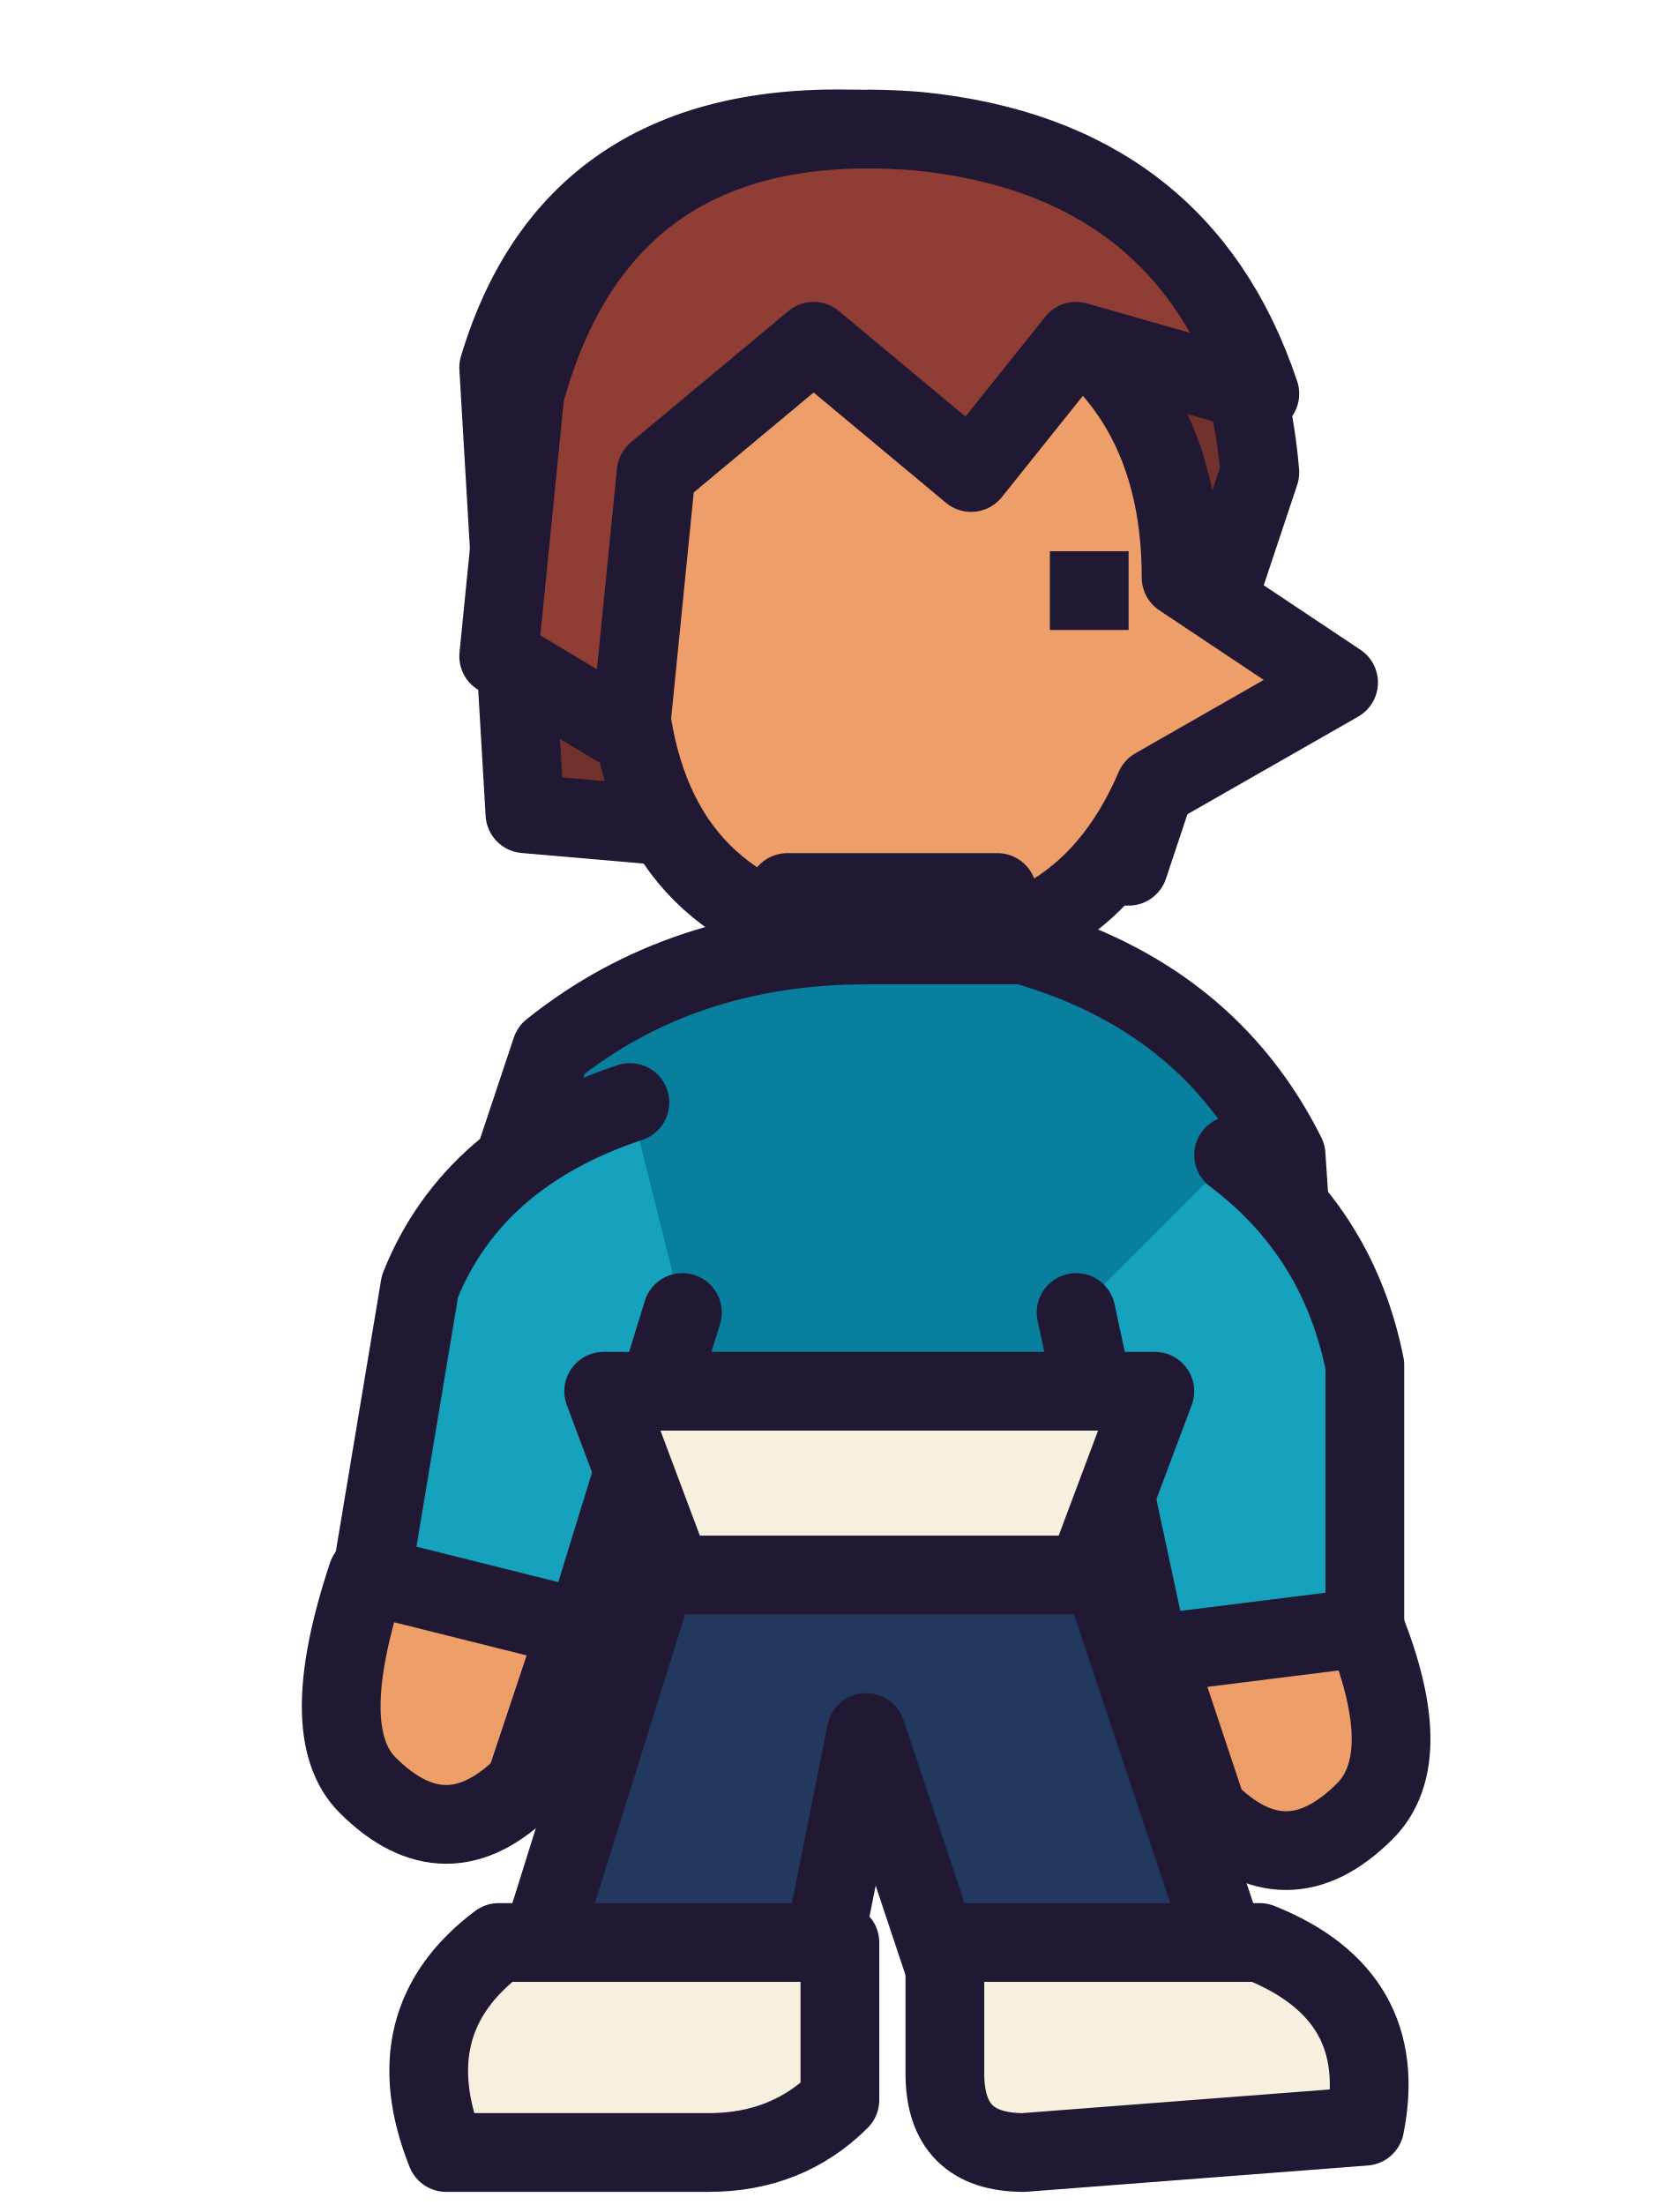
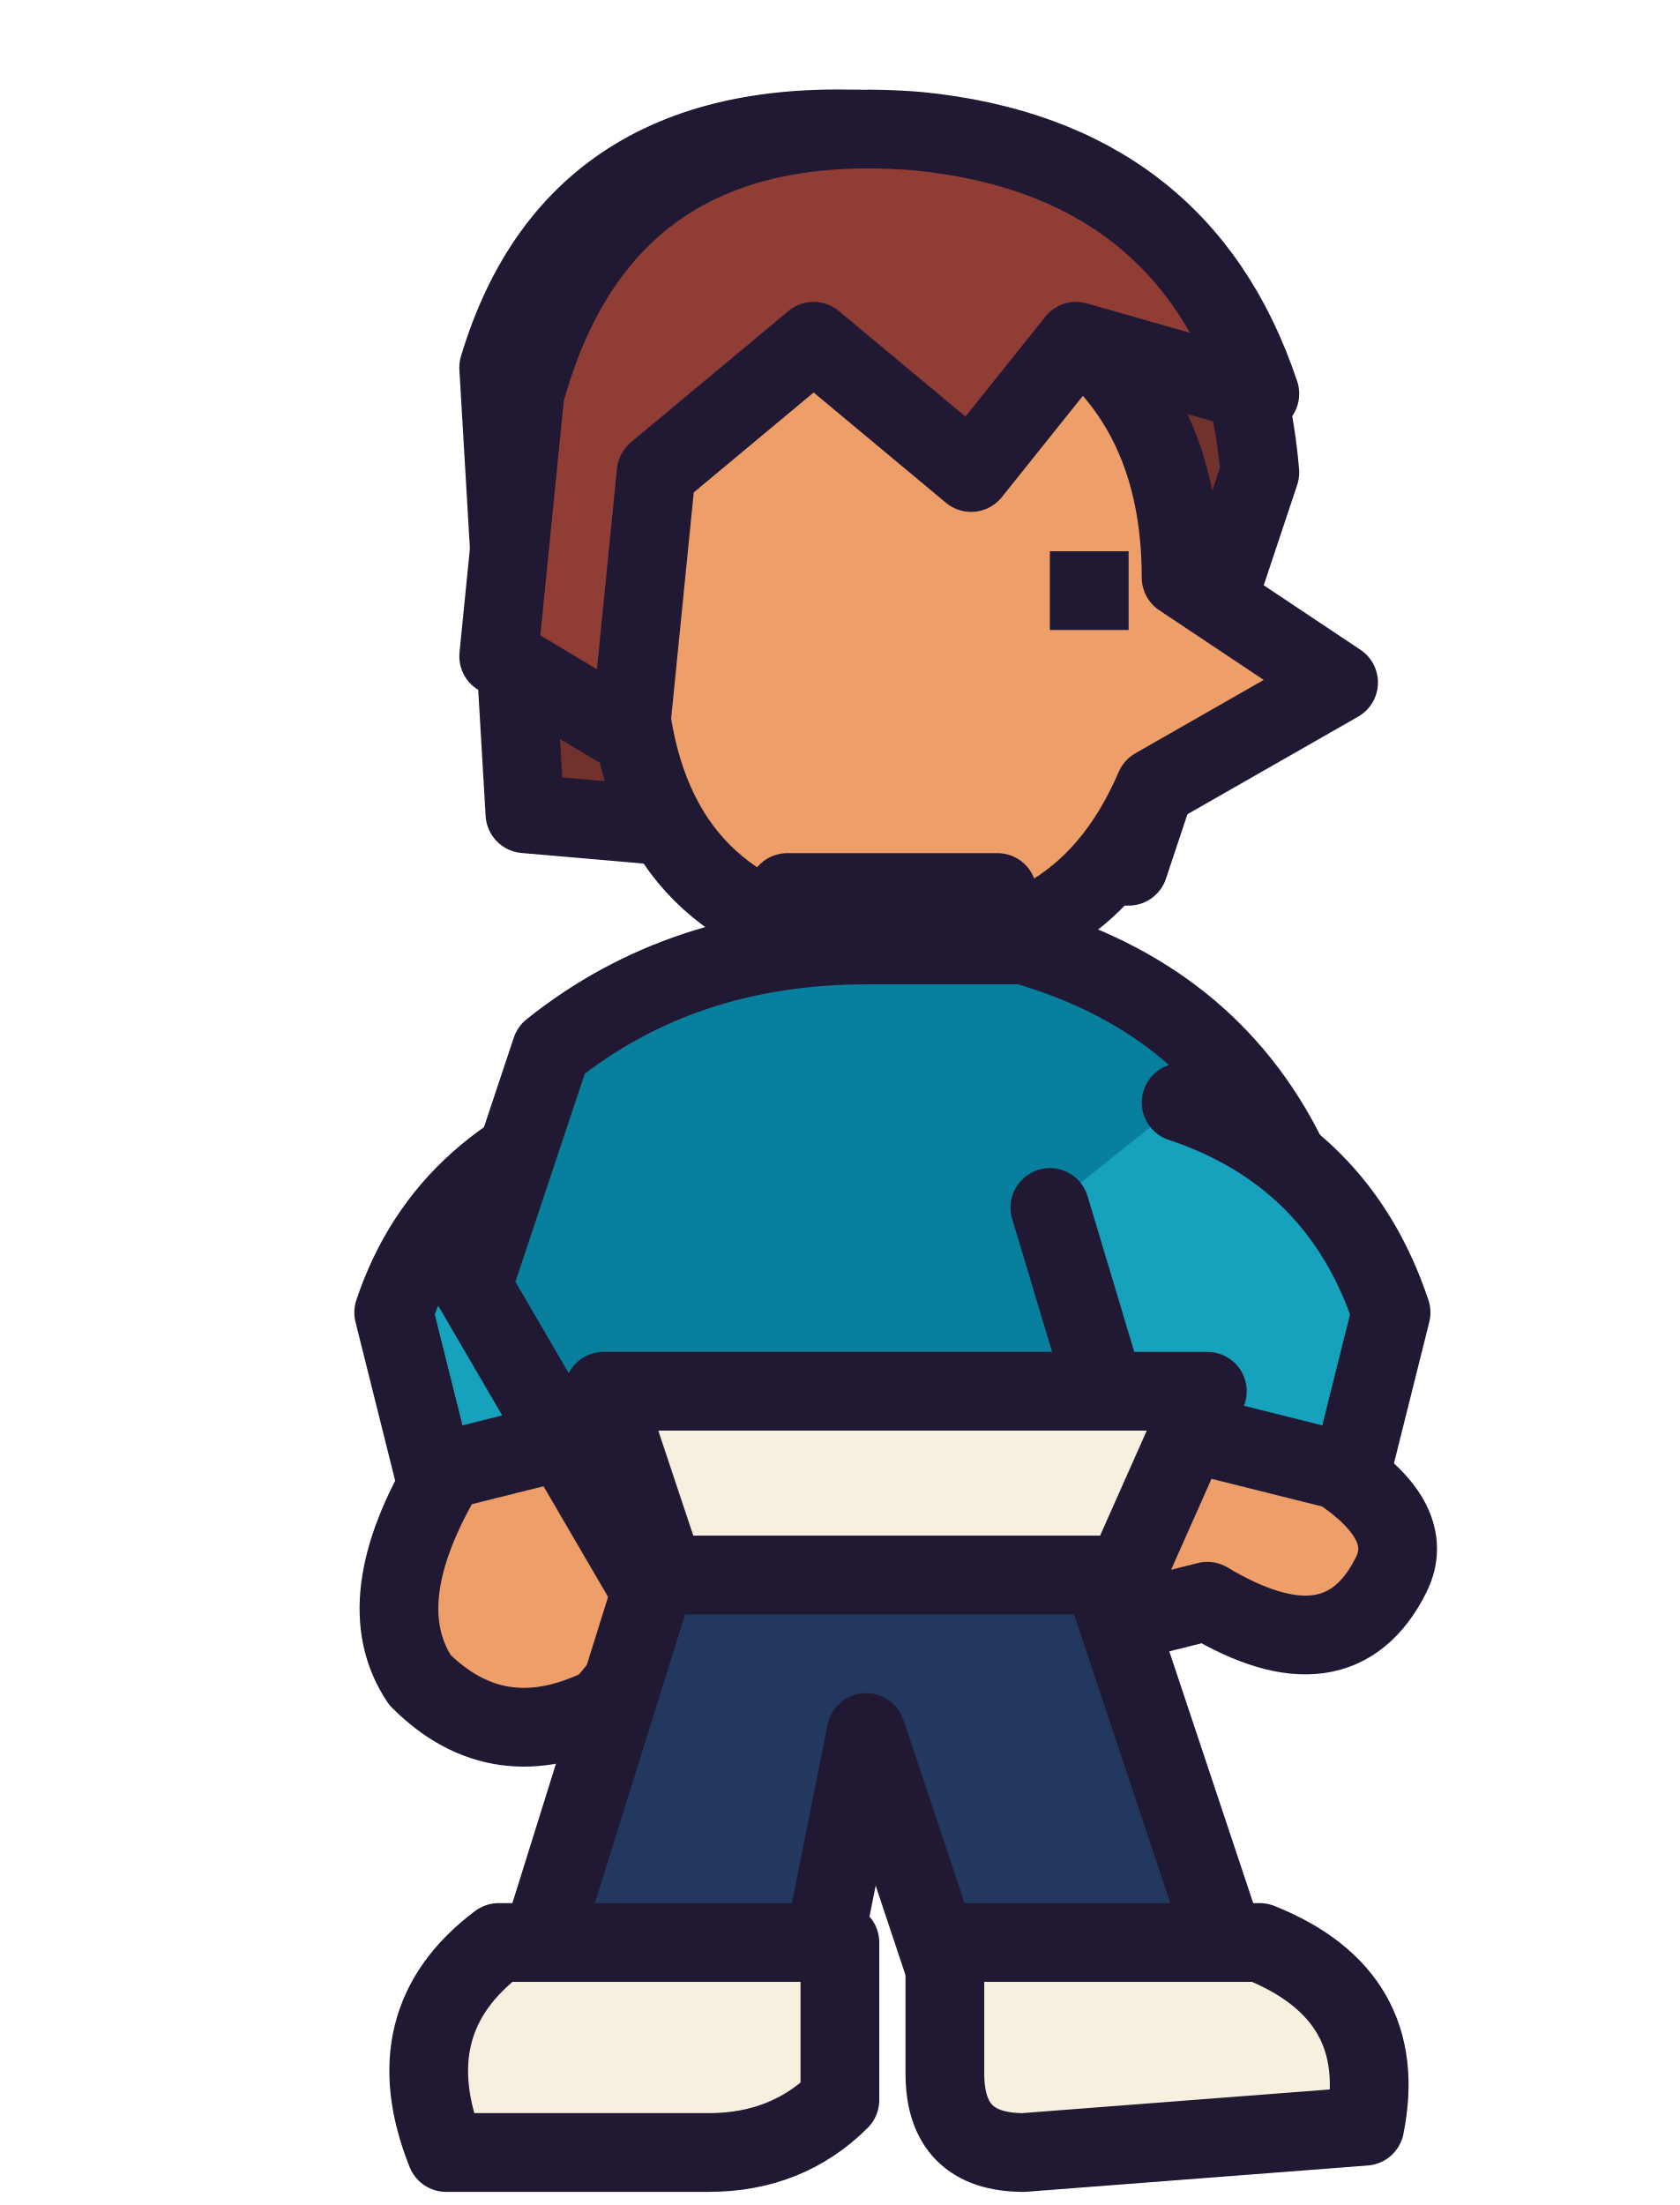
<svg xmlns="http://www.w3.org/2000/svg" width="64" height="84" viewBox="0 0 64 84">
  <g stroke="#211934" stroke-width="3" stroke-linecap="round" stroke-linejoin="round">
    <path fill="#71312d" d="M19 14Q22 4 34 5q13 1 14 13l-5 15-23-2z" />
    <path fill="#ee9e69" d="M25 14q5-6 13-3 7 3 7 11l6 4-7 4q-3 7-11 6-8-1-9-9z" />
    <path fill="#8f3d35" d="M20 15Q23 4 35 5q10 1 13 10l-7-2-4 5-6-5-6 5-1 10-5-3z" />
    <path fill="#211934" stroke="none" d="M40 21h3v3h-3z" />
    <path fill="#ee9e69" d="M30 34h8v7h-8z" />
-     <path fill="#087f9d" d="M21 40q5-4 12-4h6q7 2 10 8l1 15-12 2H25l-7-12z" />
-     <path fill="#16a1bd" d="M24 42q-6 2-8 7l-2 12 8 2 4-13m21-6q4 3 5 8v11l-8 1-3-14" />
-     <path fill="#ee9e69" d="m14 60 8 2-2 6q-3 3-6 0-2-2 0-8Zm38 2-8 1 2 6q3 3 6 0 2-2 0-7Z" />
-     <path fill="#f7f0df" d="M23 53h21l-3 8H26z" />
+     <path fill="#16a1bd" d="M24 42q-7 2-9 8l2 8 8-2 4-10" />
+     <path fill="#ee9e69" d="M17 56l8-2 3 5-5 6q-4 2-7-1-2-3 1-8Z" />
+     <path fill="#087f9d" d="M21 40q5-4 12-4h6q7 2 10 8l1 14-12 3H25l-7-12z" />
+     <path fill="#16a1bd" d="M45 42q6 2 8 8l-2 8-8-2-3-10" />
+     <path fill="#ee9e69" d="M51 56l-8-2-7 3 2 6 8-2q5 3 7-1 1-2-2-4Z" />
+     <path fill="#f7f0df" d="M23 53h23l-4 9H26z" />
    <path fill="#23385f" d="M25 60h17l5 15H36l-3-9-2 10H20z" />
    <path fill="#f7f0df" d="M19 74h13v6q-2 2-5 2H17q-2-5 2-8Zm17 0h12q5 2 4 7l-13 1q-3 0-3-3z" />
  </g>
</svg>
